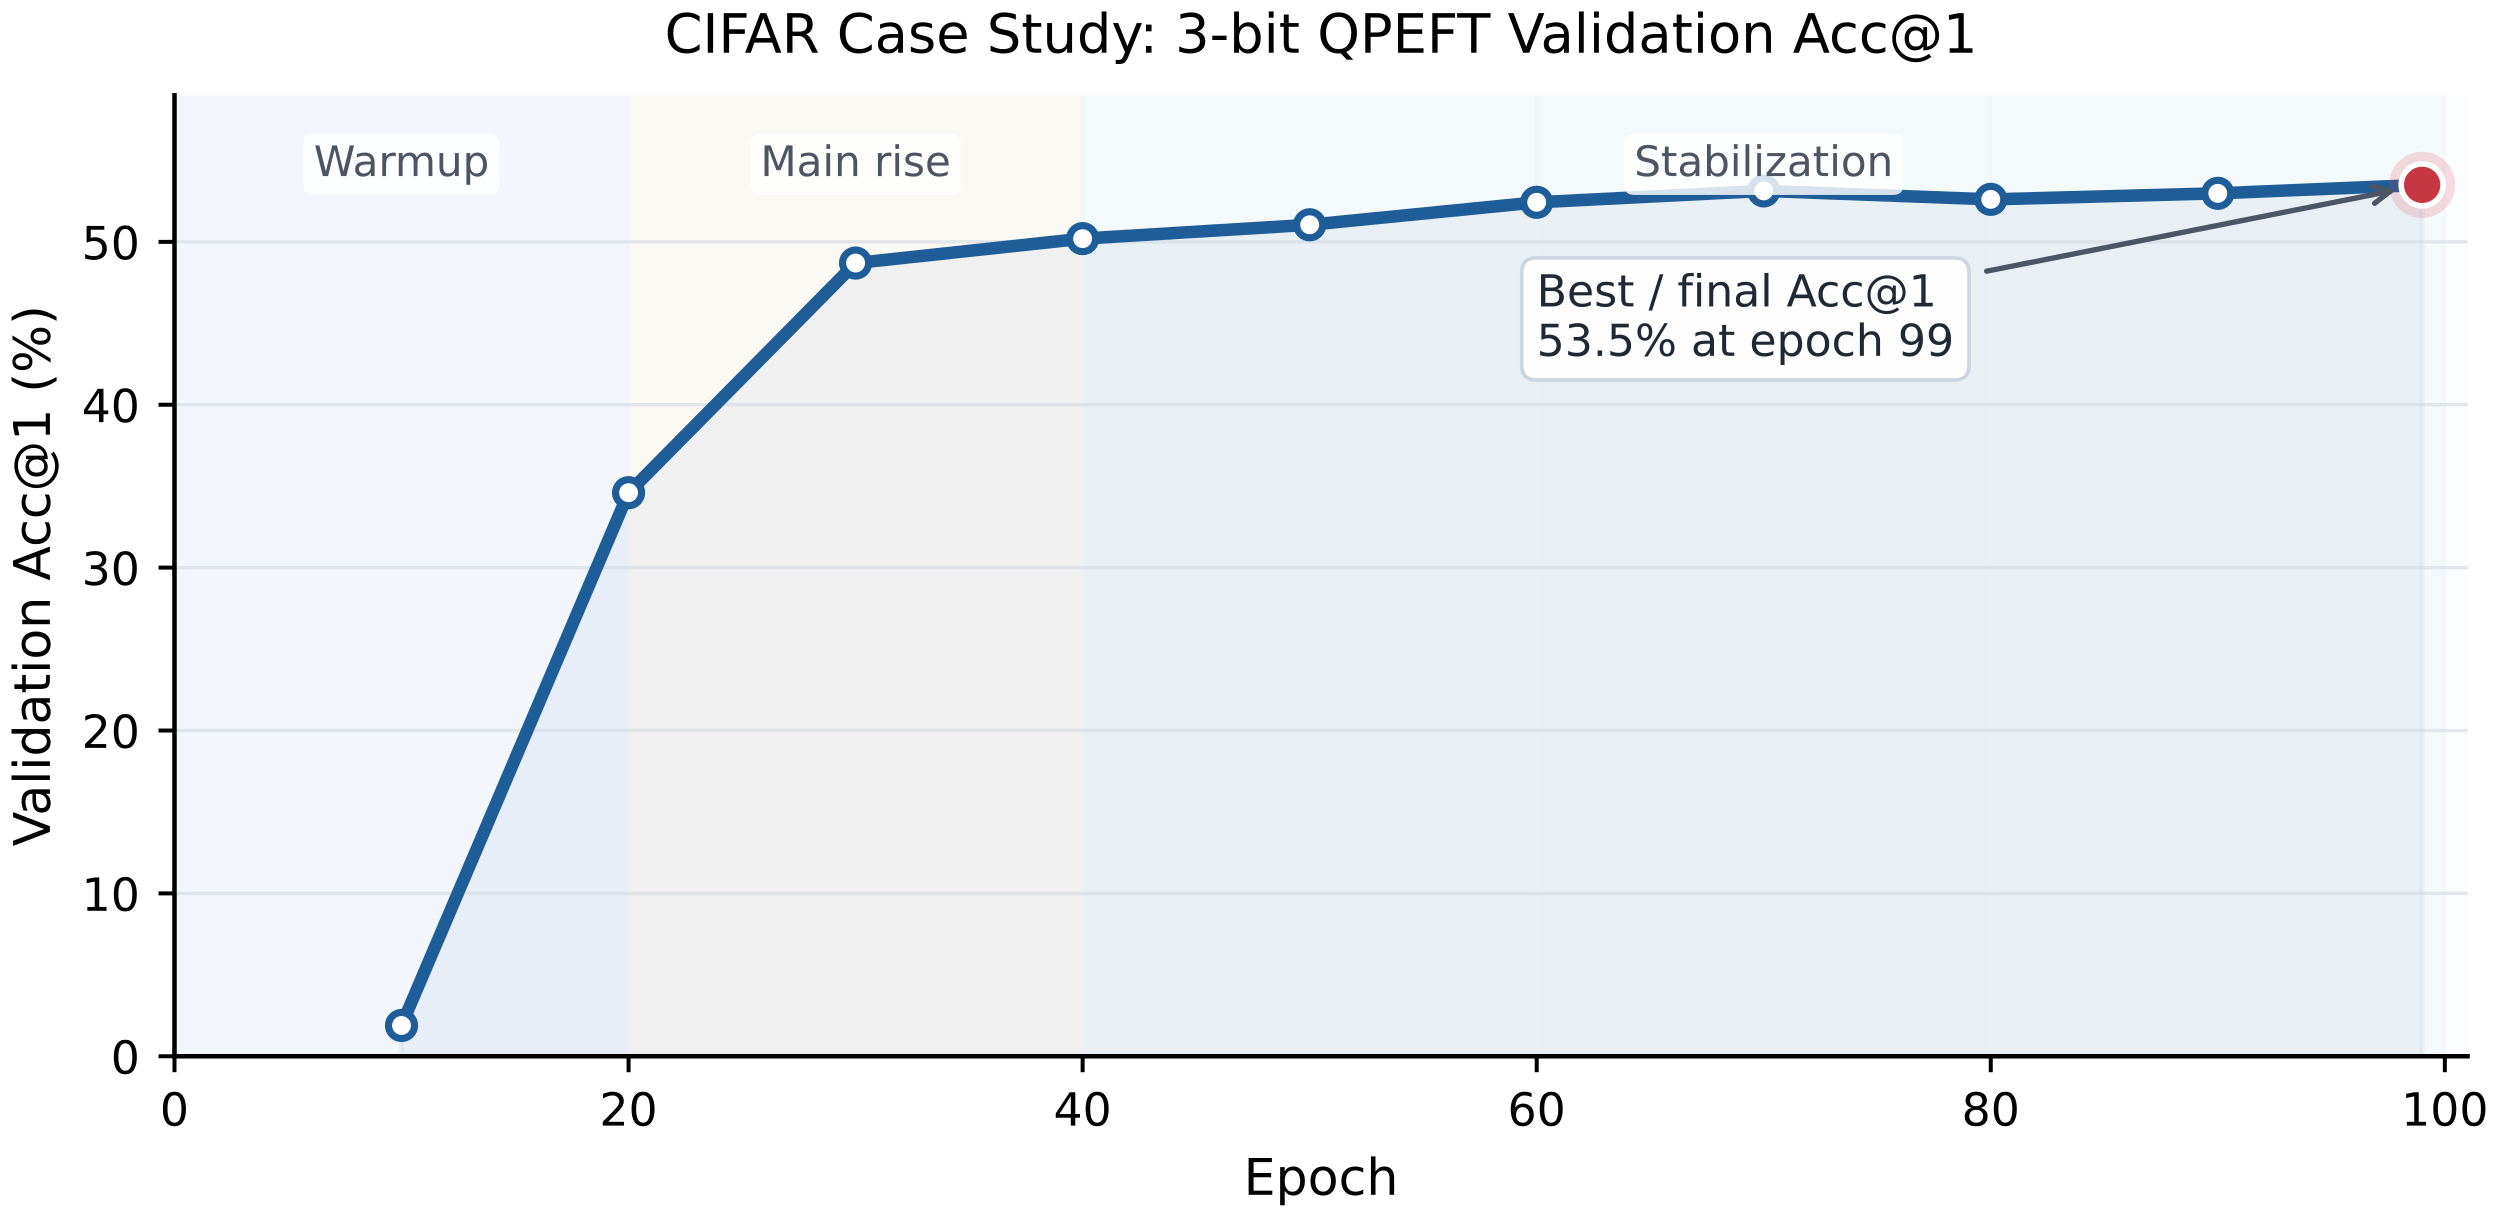
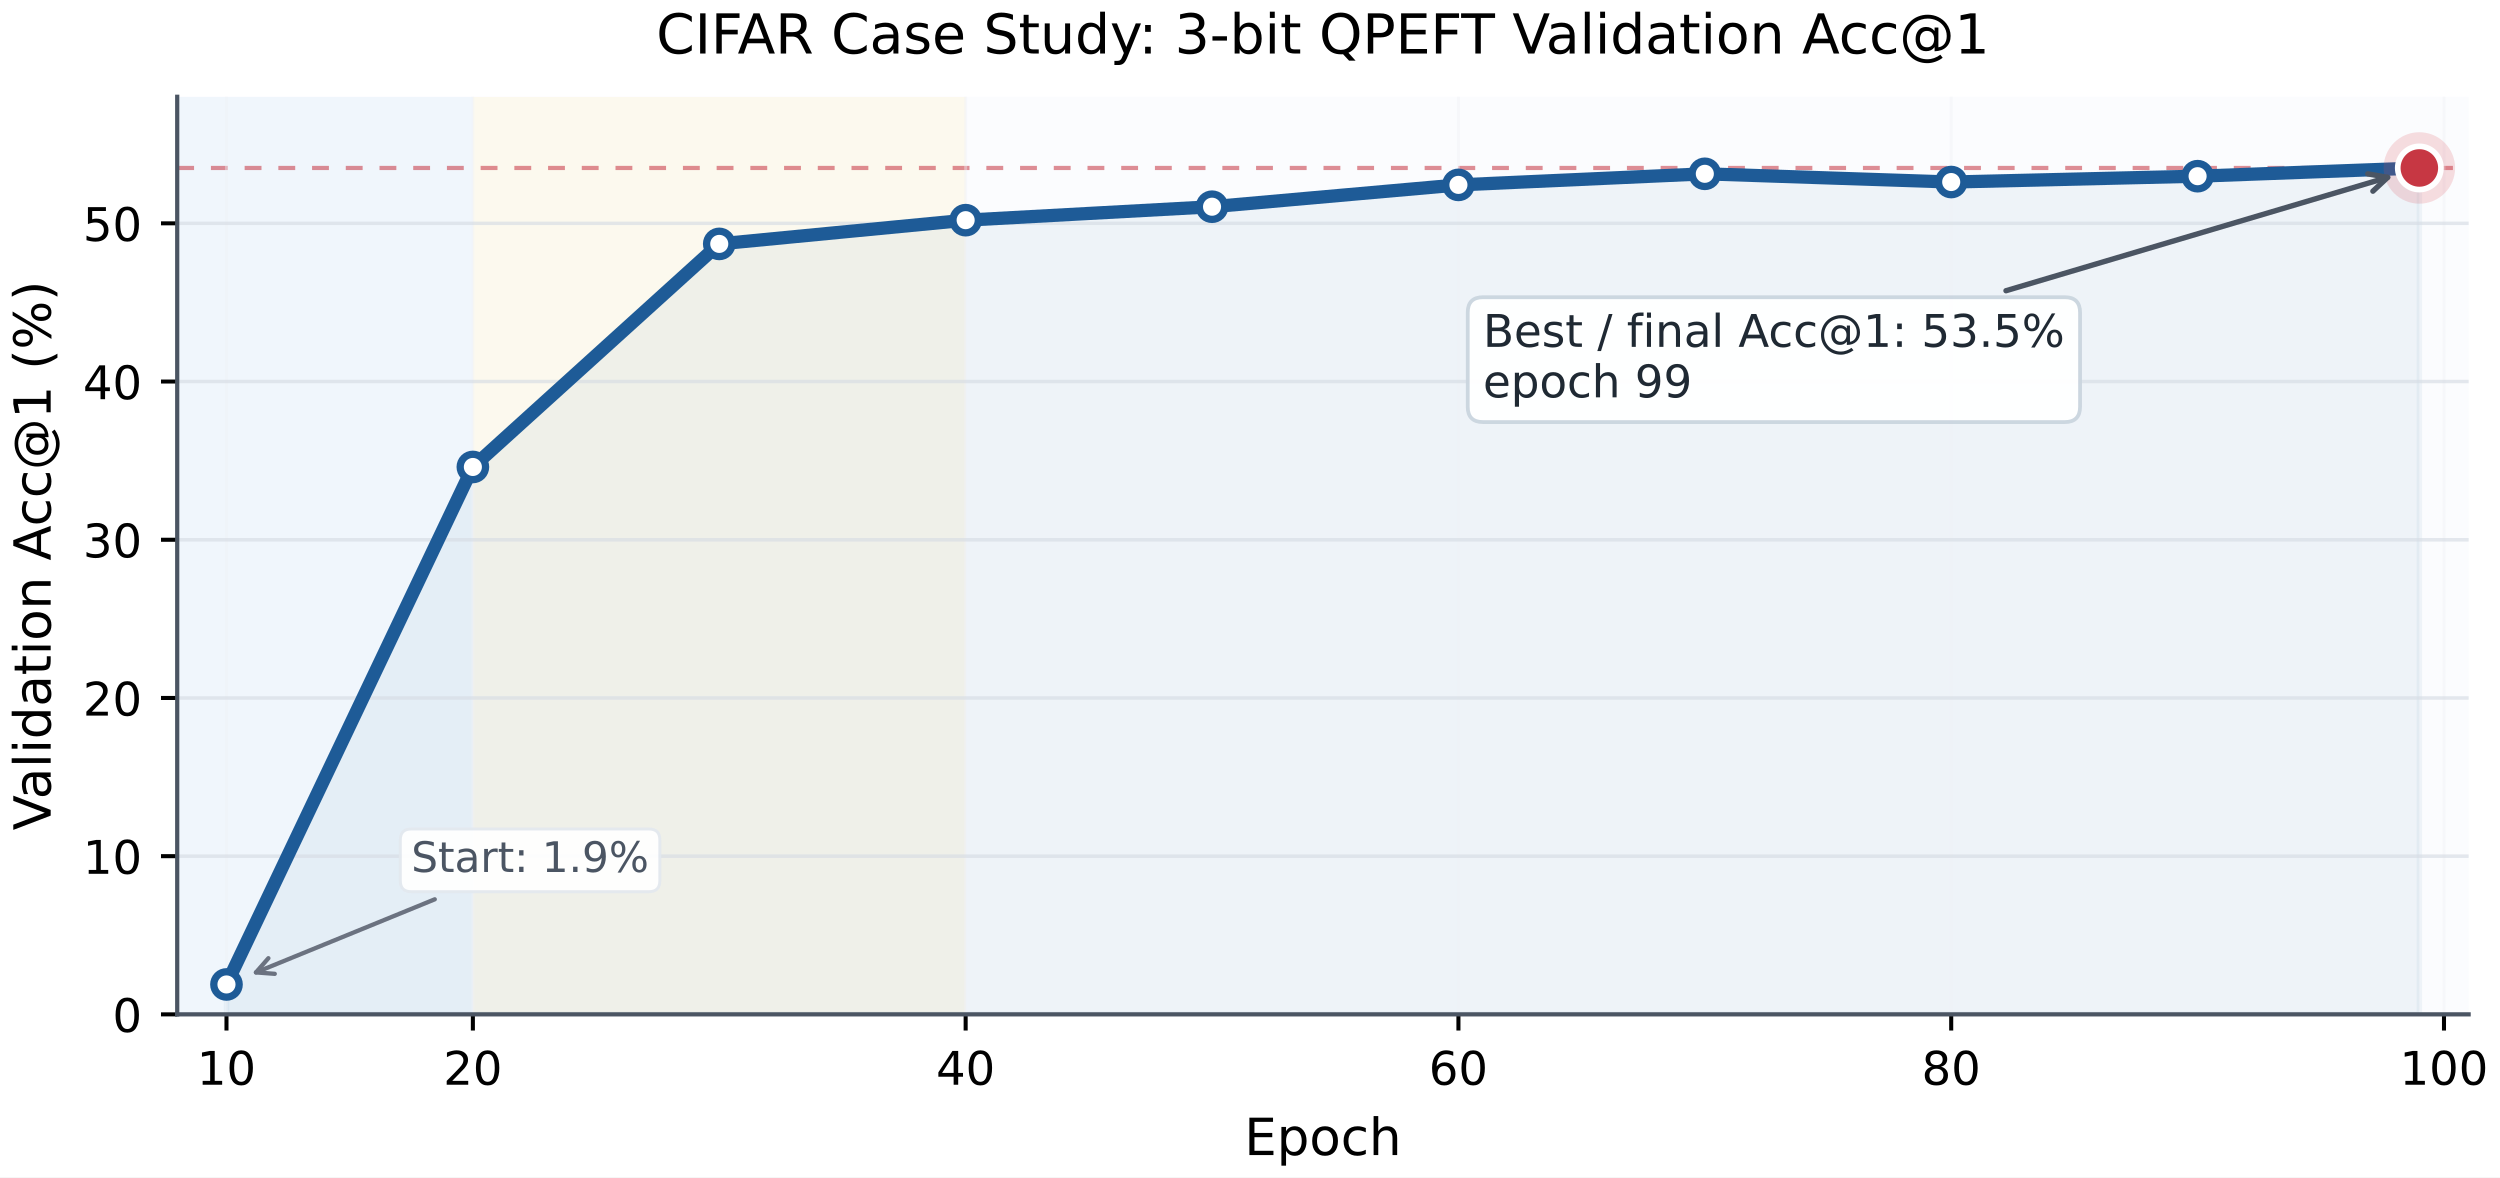
- <svg xmlns="http://www.w3.org/2000/svg" xmlns:xlink="http://www.w3.org/1999/xlink" width="469.92pt" height="228.72pt" viewBox="0 0 469.92 228.72" version="1.1">
+ <svg xmlns="http://www.w3.org/2000/svg" xmlns:xlink="http://www.w3.org/1999/xlink" width="462.712pt" height="217.92pt" viewBox="0 0 462.712 217.92" version="1.1">
  <defs>
    <style type="text/css">*{stroke-linejoin: round; stroke-linecap: butt}</style>
  </defs>
  <g id="figure_1">
    <g id="patch_1">
-       <path d="M 0 228.72  L 469.92 228.72  L 469.92 0  L 0 0  z " style="fill: #ffffff" />
+       <path d="M 0 217.92  L 462.712 217.92  L 462.712 0  L 0 0  z " style="fill: #ffffff" />
    </g>
    <g id="axes_1">
      <g id="patch_2">
-         <path d="M 32.798 198.542  L 463.819 198.542  L 463.819 17.91  L 32.798 17.91  z " style="fill: #fcfdff" />
+         <path d="M 32.798 187.742  L 456.905 187.742  L 456.905 17.91  L 32.798 17.91  z " style="fill: #fbfcfe" />
      </g>
      <g id="patch_3">
-         <path d="M 32.798 198.542  L 118.149 198.542  L 118.149 17.91  L 32.798 17.91  z " clip-path="url(#pc1b881acb9)" style="fill: #88aee6; opacity: 0.075" />
+         <path d="M -3.685 187.742  L 87.521 187.742  L 87.521 17.91  L -3.685 17.91  z " clip-path="url(#p396fcfb466)" style="fill: #dcebfa; opacity: 0.34" />
      </g>
      <g id="patch_4">
-         <path d="M 118.149 198.542  L 203.499 198.542  L 203.499 17.91  L 118.149 17.91  z " clip-path="url(#pc1b881acb9)" style="fill: #f0c46a; opacity: 0.075" />
-       </g>
-       <g id="patch_5">
-         <path d="M 203.499 198.542  L 459.552 198.542  L 459.552 17.91  L 203.499 17.91  z " clip-path="url(#pc1b881acb9)" style="fill: #8ed0c4; opacity: 0.075" />
+         <path d="M 87.521 187.742  L 178.727 187.742  L 178.727 17.91  L 87.521 17.91  z " clip-path="url(#p396fcfb466)" style="fill: #fff4cf; opacity: 0.34" />
+       </g>
+       <g id="line2d_1">
+         <path d="M 32.798 31.087  L 456.905 31.087  " clip-path="url(#p396fcfb466)" style="fill: none; stroke-dasharray: 3.12,3.12; stroke-dashoffset: 0; stroke: #c73743; stroke-opacity: 0.56; stroke-width: 0.78" />
      </g>
      <g id="FillBetweenPolyCollection_1">
        <defs>
-           <path id="medae0919c8" d="M 75.473 -30.177  L 75.473 -35.964  L 118.149 -136.107  L 160.824 -179.275  L 203.499 -183.867  L 246.175 -186.47  L 288.85 -190.695  L 331.526 -192.838  L 374.201 -191.246  L 416.876 -192.379  L 455.284 -193.971  L 455.284 -30.177  L 455.284 -30.177  L 416.876 -30.177  L 374.201 -30.177  L 331.526 -30.177  L 288.85 -30.177  L 246.175 -30.177  L 203.499 -30.177  L 160.824 -30.177  L 118.149 -30.177  L 75.473 -30.177  z " style="stroke: #2a65a0; stroke-opacity: 0.055" />
+           <path id="m63cde26516" d="M 41.918 -30.177  L 41.918 -35.712  L 87.521 -131.491  L 133.124 -172.777  L 178.727 -177.17  L 224.33 -179.659  L 269.933 -183.699  L 315.536 -185.749  L 361.139 -184.226  L 406.742 -185.31  L 447.784 -186.833  L 447.784 -30.177  L 447.784 -30.177  L 406.742 -30.177  L 361.139 -30.177  L 315.536 -30.177  L 269.933 -30.177  L 224.33 -30.177  L 178.727 -30.177  L 133.124 -30.177  L 87.521 -30.177  L 41.918 -30.177  z " style="stroke: #2a65a0; stroke-opacity: 0.06" />
        </defs>
-         <g clip-path="url(#pc1b881acb9)">
-           <use xlink:href="#medae0919c8" x="0" y="228.72" style="fill: #2a65a0; fill-opacity: 0.055; stroke: #2a65a0; stroke-opacity: 0.055" />
+         <g clip-path="url(#p396fcfb466)">
+           <use xlink:href="#m63cde26516" x="0" y="217.92" style="fill: #2a65a0; fill-opacity: 0.06; stroke: #2a65a0; stroke-opacity: 0.06" />
        </g>
      </g>
      <g id="matplotlib.axis_1">
        <g id="xtick_1">
-           <g id="line2d_1">
-             <path d="M 32.798 198.542  L 32.798 17.91  " clip-path="url(#pc1b881acb9)" style="fill: none; stroke: #eef1f5; stroke-opacity: 0.42; stroke-width: 0.55; stroke-linecap: round" />
-           </g>
          <g id="line2d_2">
+             <path d="M 41.918 187.742  L 41.918 17.91  " clip-path="url(#p396fcfb466)" style="fill: none; stroke: #eef1f5; stroke-opacity: 0.42; stroke-width: 0.55; stroke-linecap: round" />
+           </g>
+           <g id="line2d_3">
            <defs>
-               <path id="mc5545dc056" d="M 0 0  L 0 3  " style="stroke: #000000; stroke-width: 0.75" />
+               <path id="ma2fa828f60" d="M 0 0  L 0 3  " style="stroke: #000000; stroke-width: 0.75" />
            </defs>
            <g>
-               <use xlink:href="#mc5545dc056" x="32.798" y="198.542" style="stroke: #000000; stroke-width: 0.75" />
+               <use xlink:href="#ma2fa828f60" x="41.918" y="187.742" style="stroke: #000000; stroke-width: 0.75" />
            </g>
          </g>
          <g id="text_1">
-             <text style="font-size: 8.6px; font-family: 'DejaVu Sans'; text-anchor: middle" x="32.798" y="211.577" transform="rotate(-0 32.79772 211.5768)">0</text>
+             <text style="font-size: 8.6px; font-family: 'DejaVu Sans'; text-anchor: middle" x="41.918" y="200.777" transform="rotate(-0 41.9183 200.7768)">10</text>
          </g>
        </g>
        <g id="xtick_2">
-           <g id="line2d_3">
-             <path d="M 118.149 198.542  L 118.149 17.91  " clip-path="url(#pc1b881acb9)" style="fill: none; stroke: #eef1f5; stroke-opacity: 0.42; stroke-width: 0.55; stroke-linecap: round" />
-           </g>
          <g id="line2d_4">
-             <g>
-               <use xlink:href="#mc5545dc056" x="118.149" y="198.542" style="stroke: #000000; stroke-width: 0.75" />
+             <path d="M 87.521 187.742  L 87.521 17.91  " clip-path="url(#p396fcfb466)" style="fill: none; stroke: #eef1f5; stroke-opacity: 0.42; stroke-width: 0.55; stroke-linecap: round" />
+           </g>
+           <g id="line2d_5">
+             <g>
+               <use xlink:href="#ma2fa828f60" x="87.521" y="187.742" style="stroke: #000000; stroke-width: 0.75" />
            </g>
          </g>
          <g id="text_2">
-             <text style="font-size: 8.6px; font-family: 'DejaVu Sans'; text-anchor: middle" x="118.149" y="211.577" transform="rotate(-0 118.1486 211.5768)">20</text>
+             <text style="font-size: 8.6px; font-family: 'DejaVu Sans'; text-anchor: middle" x="87.521" y="200.777" transform="rotate(-0 87.52122 200.7768)">20</text>
          </g>
        </g>
        <g id="xtick_3">
-           <g id="line2d_5">
-             <path d="M 203.499 198.542  L 203.499 17.91  " clip-path="url(#pc1b881acb9)" style="fill: none; stroke: #eef1f5; stroke-opacity: 0.42; stroke-width: 0.55; stroke-linecap: round" />
-           </g>
          <g id="line2d_6">
-             <g>
-               <use xlink:href="#mc5545dc056" x="203.499" y="198.542" style="stroke: #000000; stroke-width: 0.75" />
+             <path d="M 178.727 187.742  L 178.727 17.91  " clip-path="url(#p396fcfb466)" style="fill: none; stroke: #eef1f5; stroke-opacity: 0.42; stroke-width: 0.55; stroke-linecap: round" />
+           </g>
+           <g id="line2d_7">
+             <g>
+               <use xlink:href="#ma2fa828f60" x="178.727" y="187.742" style="stroke: #000000; stroke-width: 0.75" />
            </g>
          </g>
          <g id="text_3">
-             <text style="font-size: 8.6px; font-family: 'DejaVu Sans'; text-anchor: middle" x="203.499" y="211.577" transform="rotate(-0 203.4994 211.5768)">40</text>
+             <text style="font-size: 8.6px; font-family: 'DejaVu Sans'; text-anchor: middle" x="178.727" y="200.777" transform="rotate(-0 178.7271 200.7768)">40</text>
          </g>
        </g>
        <g id="xtick_4">
-           <g id="line2d_7">
-             <path d="M 288.85 198.542  L 288.85 17.91  " clip-path="url(#pc1b881acb9)" style="fill: none; stroke: #eef1f5; stroke-opacity: 0.42; stroke-width: 0.55; stroke-linecap: round" />
-           </g>
          <g id="line2d_8">
-             <g>
-               <use xlink:href="#mc5545dc056" x="288.85" y="198.542" style="stroke: #000000; stroke-width: 0.75" />
+             <path d="M 269.933 187.742  L 269.933 17.91  " clip-path="url(#p396fcfb466)" style="fill: none; stroke: #eef1f5; stroke-opacity: 0.42; stroke-width: 0.55; stroke-linecap: round" />
+           </g>
+           <g id="line2d_9">
+             <g>
+               <use xlink:href="#ma2fa828f60" x="269.933" y="187.742" style="stroke: #000000; stroke-width: 0.75" />
            </g>
          </g>
          <g id="text_4">
-             <text style="font-size: 8.6px; font-family: 'DejaVu Sans'; text-anchor: middle" x="288.85" y="211.577" transform="rotate(-0 288.8502 211.5768)">60</text>
+             <text style="font-size: 8.6px; font-family: 'DejaVu Sans'; text-anchor: middle" x="269.933" y="200.777" transform="rotate(-0 269.9329 200.7768)">60</text>
          </g>
        </g>
        <g id="xtick_5">
-           <g id="line2d_9">
-             <path d="M 374.201 198.542  L 374.201 17.91  " clip-path="url(#pc1b881acb9)" style="fill: none; stroke: #eef1f5; stroke-opacity: 0.42; stroke-width: 0.55; stroke-linecap: round" />
-           </g>
          <g id="line2d_10">
-             <g>
-               <use xlink:href="#mc5545dc056" x="374.201" y="198.542" style="stroke: #000000; stroke-width: 0.75" />
+             <path d="M 361.139 187.742  L 361.139 17.91  " clip-path="url(#p396fcfb466)" style="fill: none; stroke: #eef1f5; stroke-opacity: 0.42; stroke-width: 0.55; stroke-linecap: round" />
+           </g>
+           <g id="line2d_11">
+             <g>
+               <use xlink:href="#ma2fa828f60" x="361.139" y="187.742" style="stroke: #000000; stroke-width: 0.75" />
            </g>
          </g>
          <g id="text_5">
-             <text style="font-size: 8.6px; font-family: 'DejaVu Sans'; text-anchor: middle" x="374.201" y="211.577" transform="rotate(-0 374.2011 211.5768)">80</text>
+             <text style="font-size: 8.6px; font-family: 'DejaVu Sans'; text-anchor: middle" x="361.139" y="200.777" transform="rotate(-0 361.1387 200.7768)">80</text>
          </g>
        </g>
        <g id="xtick_6">
-           <g id="line2d_11">
-             <path d="M 459.552 198.542  L 459.552 17.91  " clip-path="url(#pc1b881acb9)" style="fill: none; stroke: #eef1f5; stroke-opacity: 0.42; stroke-width: 0.55; stroke-linecap: round" />
-           </g>
          <g id="line2d_12">
-             <g>
-               <use xlink:href="#mc5545dc056" x="459.552" y="198.542" style="stroke: #000000; stroke-width: 0.75" />
+             <path d="M 452.345 187.742  L 452.345 17.91  " clip-path="url(#p396fcfb466)" style="fill: none; stroke: #eef1f5; stroke-opacity: 0.42; stroke-width: 0.55; stroke-linecap: round" />
+           </g>
+           <g id="line2d_13">
+             <g>
+               <use xlink:href="#ma2fa828f60" x="452.345" y="187.742" style="stroke: #000000; stroke-width: 0.75" />
            </g>
          </g>
          <g id="text_6">
-             <text style="font-size: 8.6px; font-family: 'DejaVu Sans'; text-anchor: middle" x="459.552" y="211.577" transform="rotate(-0 459.5519 211.5768)">100</text>
+             <text style="font-size: 8.6px; font-family: 'DejaVu Sans'; text-anchor: middle" x="452.345" y="200.777" transform="rotate(-0 452.3446 200.7768)">100</text>
          </g>
        </g>
        <g id="text_7">
-           <text style="font-size: 9.5px; font-family: 'DejaVu Sans'; text-anchor: middle" x="248.309" y="224.584" transform="rotate(-0 248.3086 224.5838)">Epoch</text>
+           <text style="font-size: 9.5px; font-family: 'DejaVu Sans'; text-anchor: middle" x="244.851" y="213.784" transform="rotate(-0 244.8513 213.7838)">Epoch</text>
        </g>
      </g>
      <g id="matplotlib.axis_2">
        <g id="ytick_1">
-           <g id="line2d_13">
-             <path d="M 32.798 198.542  L 463.819 198.542  " clip-path="url(#pc1b881acb9)" style="fill: none; stroke: #d6dce3; stroke-opacity: 0.66; stroke-width: 0.65; stroke-linecap: round" />
-           </g>
          <g id="line2d_14">
+             <path d="M 32.798 187.742  L 456.905 187.742  " clip-path="url(#p396fcfb466)" style="fill: none; stroke: #d6dce3; stroke-opacity: 0.66; stroke-width: 0.65; stroke-linecap: round" />
+           </g>
+           <g id="line2d_15">
            <defs>
-               <path id="m39c47b19cf" d="M 0 0  L -3 0  " style="stroke: #000000; stroke-width: 0.75" />
+               <path id="m428f05189b" d="M 0 0  L -3 0  " style="stroke: #000000; stroke-width: 0.75" />
            </defs>
            <g>
-               <use xlink:href="#m39c47b19cf" x="32.798" y="198.542" style="stroke: #000000; stroke-width: 0.75" />
+               <use xlink:href="#m428f05189b" x="32.798" y="187.742" style="stroke: #000000; stroke-width: 0.75" />
            </g>
          </g>
          <g id="text_8">
-             <text style="font-size: 8.6px; font-family: 'DejaVu Sans'; text-anchor: end" x="26.298" y="201.809" transform="rotate(-0 26.29772 201.8094)">0</text>
+             <text style="font-size: 8.6px; font-family: 'DejaVu Sans'; text-anchor: end" x="26.298" y="191.009" transform="rotate(-0 26.29772 191.0094)">0</text>
          </g>
        </g>
        <g id="ytick_2">
-           <g id="line2d_15">
-             <path d="M 32.798 167.927  L 463.819 167.927  " clip-path="url(#pc1b881acb9)" style="fill: none; stroke: #d6dce3; stroke-opacity: 0.66; stroke-width: 0.65; stroke-linecap: round" />
-           </g>
          <g id="line2d_16">
-             <g>
-               <use xlink:href="#m39c47b19cf" x="32.798" y="167.927" style="stroke: #000000; stroke-width: 0.75" />
+             <path d="M 32.798 158.461  L 456.905 158.461  " clip-path="url(#p396fcfb466)" style="fill: none; stroke: #d6dce3; stroke-opacity: 0.66; stroke-width: 0.65; stroke-linecap: round" />
+           </g>
+           <g id="line2d_17">
+             <g>
+               <use xlink:href="#m428f05189b" x="32.798" y="158.461" style="stroke: #000000; stroke-width: 0.75" />
            </g>
          </g>
          <g id="text_9">
-             <text style="font-size: 8.6px; font-family: 'DejaVu Sans'; text-anchor: end" x="26.298" y="171.194" transform="rotate(-0 26.29772 171.1939)">10</text>
+             <text style="font-size: 8.6px; font-family: 'DejaVu Sans'; text-anchor: end" x="26.298" y="161.728" transform="rotate(-0 26.29772 161.7281)">10</text>
          </g>
        </g>
        <g id="ytick_3">
-           <g id="line2d_17">
-             <path d="M 32.798 137.311  L 463.819 137.311  " clip-path="url(#pc1b881acb9)" style="fill: none; stroke: #d6dce3; stroke-opacity: 0.66; stroke-width: 0.65; stroke-linecap: round" />
-           </g>
          <g id="line2d_18">
-             <g>
-               <use xlink:href="#m39c47b19cf" x="32.798" y="137.311" style="stroke: #000000; stroke-width: 0.75" />
+             <path d="M 32.798 129.179  L 456.905 129.179  " clip-path="url(#p396fcfb466)" style="fill: none; stroke: #d6dce3; stroke-opacity: 0.66; stroke-width: 0.65; stroke-linecap: round" />
+           </g>
+           <g id="line2d_19">
+             <g>
+               <use xlink:href="#m428f05189b" x="32.798" y="129.179" style="stroke: #000000; stroke-width: 0.75" />
            </g>
          </g>
          <g id="text_10">
-             <text style="font-size: 8.6px; font-family: 'DejaVu Sans'; text-anchor: end" x="26.298" y="140.578" transform="rotate(-0 26.29772 140.5784)">20</text>
+             <text style="font-size: 8.6px; font-family: 'DejaVu Sans'; text-anchor: end" x="26.298" y="132.447" transform="rotate(-0 26.29772 132.4468)">20</text>
          </g>
        </g>
        <g id="ytick_4">
-           <g id="line2d_19">
-             <path d="M 32.798 106.695  L 463.819 106.695  " clip-path="url(#pc1b881acb9)" style="fill: none; stroke: #d6dce3; stroke-opacity: 0.66; stroke-width: 0.65; stroke-linecap: round" />
-           </g>
          <g id="line2d_20">
-             <g>
-               <use xlink:href="#m39c47b19cf" x="32.798" y="106.695" style="stroke: #000000; stroke-width: 0.75" />
+             <path d="M 32.798 99.898  L 456.905 99.898  " clip-path="url(#p396fcfb466)" style="fill: none; stroke: #d6dce3; stroke-opacity: 0.66; stroke-width: 0.65; stroke-linecap: round" />
+           </g>
+           <g id="line2d_21">
+             <g>
+               <use xlink:href="#m428f05189b" x="32.798" y="99.898" style="stroke: #000000; stroke-width: 0.75" />
            </g>
          </g>
          <g id="text_11">
-             <text style="font-size: 8.6px; font-family: 'DejaVu Sans'; text-anchor: end" x="26.298" y="109.963" transform="rotate(-0 26.29772 109.9628)">30</text>
+             <text style="font-size: 8.6px; font-family: 'DejaVu Sans'; text-anchor: end" x="26.298" y="103.165" transform="rotate(-0 26.29772 103.1655)">30</text>
          </g>
        </g>
        <g id="ytick_5">
-           <g id="line2d_21">
-             <path d="M 32.798 76.08  L 463.819 76.08  " clip-path="url(#pc1b881acb9)" style="fill: none; stroke: #d6dce3; stroke-opacity: 0.66; stroke-width: 0.65; stroke-linecap: round" />
-           </g>
          <g id="line2d_22">
-             <g>
-               <use xlink:href="#m39c47b19cf" x="32.798" y="76.08" style="stroke: #000000; stroke-width: 0.75" />
+             <path d="M 32.798 70.617  L 456.905 70.617  " clip-path="url(#p396fcfb466)" style="fill: none; stroke: #d6dce3; stroke-opacity: 0.66; stroke-width: 0.65; stroke-linecap: round" />
+           </g>
+           <g id="line2d_23">
+             <g>
+               <use xlink:href="#m428f05189b" x="32.798" y="70.617" style="stroke: #000000; stroke-width: 0.75" />
            </g>
          </g>
          <g id="text_12">
-             <text style="font-size: 8.6px; font-family: 'DejaVu Sans'; text-anchor: end" x="26.298" y="79.347" transform="rotate(-0 26.29772 79.34727)">40</text>
+             <text style="font-size: 8.6px; font-family: 'DejaVu Sans'; text-anchor: end" x="26.298" y="73.884" transform="rotate(-0 26.29772 73.88413)">40</text>
          </g>
        </g>
        <g id="ytick_6">
-           <g id="line2d_23">
-             <path d="M 32.798 45.464  L 463.819 45.464  " clip-path="url(#pc1b881acb9)" style="fill: none; stroke: #d6dce3; stroke-opacity: 0.66; stroke-width: 0.65; stroke-linecap: round" />
-           </g>
          <g id="line2d_24">
-             <g>
-               <use xlink:href="#m39c47b19cf" x="32.798" y="45.464" style="stroke: #000000; stroke-width: 0.75" />
+             <path d="M 32.798 41.335  L 456.905 41.335  " clip-path="url(#p396fcfb466)" style="fill: none; stroke: #d6dce3; stroke-opacity: 0.66; stroke-width: 0.65; stroke-linecap: round" />
+           </g>
+           <g id="line2d_25">
+             <g>
+               <use xlink:href="#m428f05189b" x="32.798" y="41.335" style="stroke: #000000; stroke-width: 0.75" />
            </g>
          </g>
          <g id="text_13">
-             <text style="font-size: 8.6px; font-family: 'DejaVu Sans'; text-anchor: end" x="26.298" y="48.732" transform="rotate(-0 26.29772 48.73172)">50</text>
+             <text style="font-size: 8.6px; font-family: 'DejaVu Sans'; text-anchor: end" x="26.298" y="44.603" transform="rotate(-0 26.29772 44.6028)">50</text>
          </g>
        </g>
        <g id="text_14">
-           <text style="font-size: 9.5px; font-family: 'DejaVu Sans'; text-anchor: middle" x="9.379" y="108.226" transform="rotate(-90 9.378516 108.2263)">Validation Acc@1 (%)</text>
-         </g>
+           <text style="font-size: 9.5px; font-family: 'DejaVu Sans'; text-anchor: middle" x="9.379" y="102.826" transform="rotate(-90 9.378516 102.8263)">Validation Acc@1 (%)</text>
+         </g>
+       </g>
+       <g id="patch_5">
+         <path d="M 32.798 187.742  L 32.798 17.91  " style="fill: none; stroke: #4b5563; stroke-width: 0.78; stroke-linejoin: miter; stroke-linecap: square" />
      </g>
      <g id="patch_6">
-         <path d="M 32.798 198.542  L 32.798 17.91  " style="fill: none; stroke: #000000; stroke-width: 0.85; stroke-linejoin: miter; stroke-linecap: square" />
+         <path d="M 32.798 187.742  L 456.905 187.742  " style="fill: none; stroke: #4b5563; stroke-width: 0.78; stroke-linejoin: miter; stroke-linecap: square" />
+       </g>
+       <g id="text_15">
+         <text style="font-size: 10.2px; font-family: 'DejaVu Sans'; text-anchor: middle" x="244.851" y="9.91" transform="rotate(-0 244.8513 9.910406)">CIFAR Case Study: 3-bit QPEFT Validation Acc@1</text>
+       </g>
+       <g id="line2d_26">
+         <path d="M 41.918 182.208  L 87.521 86.429  L 133.124 45.142  L 178.727 40.75  L 224.33 38.261  L 269.933 34.22  L 315.536 32.17  L 361.139 33.693  L 406.742 32.61  L 447.784 31.087  " clip-path="url(#p396fcfb466)" style="fill: none; stroke: #1e5b97; stroke-width: 2.45; stroke-linecap: round" />
+         <defs>
+           <path id="mb47a8432f2" d="M 0 2.35  C 0.623 2.35 1.221 2.102 1.662 1.662  C 2.102 1.221 2.35 0.623 2.35 0  C 2.35 -0.623 2.102 -1.221 1.662 -1.662  C 1.221 -2.102 0.623 -2.35 0 -2.35  C -0.623 -2.35 -1.221 -2.102 -1.662 -1.662  C -2.102 -1.221 -2.35 -0.623 -2.35 0  C -2.35 0.623 -2.102 1.221 -1.662 1.662  C -1.221 2.102 -0.623 2.35 0 2.35  z " style="stroke: #1e5b97; stroke-width: 1.35" />
+         </defs>
+         <g clip-path="url(#p396fcfb466)">
+           <use xlink:href="#mb47a8432f2" x="41.918" y="182.208" style="fill: #ffffff; stroke: #1e5b97; stroke-width: 1.35" />
+           <use xlink:href="#mb47a8432f2" x="87.521" y="86.429" style="fill: #ffffff; stroke: #1e5b97; stroke-width: 1.35" />
+           <use xlink:href="#mb47a8432f2" x="133.124" y="45.142" style="fill: #ffffff; stroke: #1e5b97; stroke-width: 1.35" />
+           <use xlink:href="#mb47a8432f2" x="178.727" y="40.75" style="fill: #ffffff; stroke: #1e5b97; stroke-width: 1.35" />
+           <use xlink:href="#mb47a8432f2" x="224.33" y="38.261" style="fill: #ffffff; stroke: #1e5b97; stroke-width: 1.35" />
+           <use xlink:href="#mb47a8432f2" x="269.933" y="34.22" style="fill: #ffffff; stroke: #1e5b97; stroke-width: 1.35" />
+           <use xlink:href="#mb47a8432f2" x="315.536" y="32.17" style="fill: #ffffff; stroke: #1e5b97; stroke-width: 1.35" />
+           <use xlink:href="#mb47a8432f2" x="361.139" y="33.693" style="fill: #ffffff; stroke: #1e5b97; stroke-width: 1.35" />
+           <use xlink:href="#mb47a8432f2" x="406.742" y="32.61" style="fill: #ffffff; stroke: #1e5b97; stroke-width: 1.35" />
+           <use xlink:href="#mb47a8432f2" x="447.784" y="31.087" style="fill: #ffffff; stroke: #1e5b97; stroke-width: 1.35" />
+         </g>
+       </g>
+       <g id="PathCollection_1">
+         <path d="M 447.784 37.701  C 449.538 37.701 451.221 37.004 452.461 35.764  C 453.702 34.524 454.399 32.841 454.399 31.087  C 454.399 29.333 453.702 27.65 452.461 26.41  C 451.221 25.17 449.538 24.473 447.784 24.473  C 446.03 24.473 444.348 25.17 443.107 26.41  C 441.867 27.65 441.17 29.333 441.17 31.087  C 441.17 32.841 441.867 34.524 443.107 35.764  C 444.348 37.004 446.03 37.701 447.784 37.701  z " clip-path="url(#p396fcfb466)" style="fill: #d94a56; fill-opacity: 0.18" />
+       </g>
+       <g id="PathCollection_2">
+         <defs>
+           <path id="mced58680dd" d="M 0 4  C 1.061 4 2.078 3.579 2.828 2.828  C 3.579 2.078 4 1.061 4 0  C 4 -1.061 3.579 -2.078 2.828 -2.828  C 2.078 -3.579 1.061 -4 0 -4  C -1.061 -4 -2.078 -3.579 -2.828 -2.828  C -3.579 -2.078 -4 -1.061 -4 0  C -4 1.061 -3.579 2.078 -2.828 2.828  C -2.078 3.579 -1.061 4 0 4  z " style="stroke: #ffffff; stroke-width: 1.05" />
+         </defs>
+         <g clip-path="url(#p396fcfb466)">
+           <use xlink:href="#mced58680dd" x="447.784" y="31.087" style="fill: #c73743; stroke: #ffffff; stroke-width: 1.05" />
+         </g>
      </g>
      <g id="patch_7">
-         <path d="M 32.798 198.542  L 463.819 198.542  " style="fill: none; stroke: #000000; stroke-width: 0.85; stroke-linejoin: miter; stroke-linecap: square" />
-       </g>
-       <g id="text_15">
-         <text style="font-size: 10.2px; font-family: 'DejaVu Sans'; text-anchor: middle" x="248.309" y="9.91" transform="rotate(-0 248.3086 9.910406)">CIFAR Case Study: 3-bit QPEFT Validation Acc@1</text>
-       </g>
-       <g id="line2d_25">
-         <path d="M 75.473 192.756  L 118.149 92.612  L 160.824 49.444  L 203.499 44.852  L 246.175 42.25  L 288.85 38.025  L 331.526 35.882  L 374.201 37.474  L 416.876 36.341  L 455.284 34.749  " clip-path="url(#pc1b881acb9)" style="fill: none; stroke: #1f5d99; stroke-width: 2.35; stroke-linecap: round" />
-         <defs>
-           <path id="md216d6be97" d="M 0 2.45  C 0.65 2.45 1.273 2.192 1.732 1.732  C 2.192 1.273 2.45 0.65 2.45 0  C 2.45 -0.65 2.192 -1.273 1.732 -1.732  C 1.273 -2.192 0.65 -2.45 0 -2.45  C -0.65 -2.45 -1.273 -2.192 -1.732 -1.732  C -2.192 -1.273 -2.45 -0.65 -2.45 0  C -2.45 0.65 -2.192 1.273 -1.732 1.732  C -1.273 2.192 -0.65 2.45 0 2.45  z " style="stroke: #1f5d99; stroke-width: 1.35" />
-         </defs>
-         <g clip-path="url(#pc1b881acb9)">
-           <use xlink:href="#md216d6be97" x="75.473" y="192.756" style="fill: #ffffff; stroke: #1f5d99; stroke-width: 1.35" />
-           <use xlink:href="#md216d6be97" x="118.149" y="92.612" style="fill: #ffffff; stroke: #1f5d99; stroke-width: 1.35" />
-           <use xlink:href="#md216d6be97" x="160.824" y="49.444" style="fill: #ffffff; stroke: #1f5d99; stroke-width: 1.35" />
-           <use xlink:href="#md216d6be97" x="203.499" y="44.852" style="fill: #ffffff; stroke: #1f5d99; stroke-width: 1.35" />
-           <use xlink:href="#md216d6be97" x="246.175" y="42.25" style="fill: #ffffff; stroke: #1f5d99; stroke-width: 1.35" />
-           <use xlink:href="#md216d6be97" x="288.85" y="38.025" style="fill: #ffffff; stroke: #1f5d99; stroke-width: 1.35" />
-           <use xlink:href="#md216d6be97" x="331.526" y="35.882" style="fill: #ffffff; stroke: #1f5d99; stroke-width: 1.35" />
-           <use xlink:href="#md216d6be97" x="374.201" y="37.474" style="fill: #ffffff; stroke: #1f5d99; stroke-width: 1.35" />
-           <use xlink:href="#md216d6be97" x="416.876" y="36.341" style="fill: #ffffff; stroke: #1f5d99; stroke-width: 1.35" />
-           <use xlink:href="#md216d6be97" x="455.284" y="34.749" style="fill: #ffffff; stroke: #1f5d99; stroke-width: 1.35" />
-         </g>
+         <path d="M 371.281 53.807  Q 407.135 43.159 441.917 32.829  " style="fill: none; stroke: #4b5563; stroke-linecap: round" />
+         <path d="M 438.24 32.179  L 441.917 32.829  L 439.191 35.381  " style="fill: none; stroke: #4b5563; stroke-linecap: round" />
      </g>
      <g id="text_16">
        <g id="patch_8">
-           <path d="M 58.986 36.637  L 91.961 36.637  Q 93.857 36.637 93.857 34.741  L 93.857 27.095  Q 93.857 25.199 91.961 25.199  L 58.986 25.199  Q 57.09 25.199 57.09 27.095  L 57.09 34.741  Q 57.09 36.637 58.986 36.637  z " style="fill: #ffffff; opacity: 0.82" />
-         </g>
-         <text style="font-size: 7.9px; font-family: 'DejaVu Sans'; text-anchor: middle; fill: #4d5562" x="75.473" y="33.098" transform="rotate(-0 75.47314 33.09784)">Warmup</text>
+           <path d="M 274.493 78.12  L 382.148 78.12  Q 384.987 78.12 384.987 75.281  L 384.987 57.85  Q 384.987 55.011 382.148 55.011  L 274.493 55.011  Q 271.654 55.011 271.654 57.85  L 271.654 75.281  Q 271.654 78.12 274.493 78.12  z " style="fill: #ffffff; opacity: 0.96; stroke: #cbd5df; stroke-width: 0.7; stroke-linejoin: miter" />
+         </g>
+         <text style="font-size: 8.35px; font-family: 'DejaVu Sans'; fill: #1f2933" transform="translate(274.4932 64.19476)">Best / final Acc@1: 53.5%</text>
+         <text style="font-size: 8.35px; font-family: 'DejaVu Sans'; fill: #1f2933" transform="translate(274.4932 73.54493)">epoch 99</text>
+       </g>
+       <g id="patch_9">
+         <path d="M 80.464 166.45  Q 63.505 173.383 47.374 179.978  " style="fill: none; stroke: #6b7280; stroke-width: 0.8; stroke-linecap: round" />
+         <path d="M 50.852 180.241  L 47.374 179.978  L 49.672 177.353  " style="fill: none; stroke: #6b7280; stroke-width: 0.8; stroke-linecap: round" />
      </g>
      <g id="text_17">
-         <g id="patch_9">
-           <path d="M 142.93 36.637  L 178.718 36.637  Q 180.614 36.637 180.614 34.741  L 180.614 27.095  Q 180.614 25.199 178.718 25.199  L 142.93 25.199  Q 141.034 25.199 141.034 27.095  L 141.034 34.741  Q 141.034 36.637 142.93 36.637  z " style="fill: #ffffff; opacity: 0.82" />
-         </g>
-         <text style="font-size: 7.9px; font-family: 'DejaVu Sans'; text-anchor: middle; fill: #4d5562" x="160.824" y="33.098" transform="rotate(-0 160.824 33.09784)">Main rise</text>
-       </g>
-       <g id="text_18">
        <g id="patch_10">
-           <path d="M 307.189 36.637  L 355.862 36.637  Q 357.758 36.637 357.758 34.741  L 357.758 27.095  Q 357.758 25.199 355.862 25.199  L 307.189 25.199  Q 305.293 25.199 305.293 27.095  L 305.293 34.741  Q 305.293 36.637 307.189 36.637  z " style="fill: #ffffff; opacity: 0.82" />
-         </g>
-         <text style="font-size: 7.9px; font-family: 'DejaVu Sans'; text-anchor: middle; fill: #4d5562" x="331.526" y="33.098" transform="rotate(-0 331.5256 33.09784)">Stabilization</text>
-       </g>
-       <g id="PathCollection_1">
-         <path d="M 455.284 40.974  C 456.935 40.974 458.519 40.318 459.686 39.151  C 460.853 37.983 461.509 36.4 461.509 34.749  C 461.509 33.098 460.853 31.515 459.686 30.347  C 458.519 29.18 456.935 28.524 455.284 28.524  C 453.633 28.524 452.05 29.18 450.883 30.347  C 449.715 31.515 449.059 33.098 449.059 34.749  C 449.059 36.4 449.715 37.983 450.883 39.151  C 452.05 40.318 453.633 40.974 455.284 40.974  z " clip-path="url(#pc1b881acb9)" style="fill: #d94a56; fill-opacity: 0.18" />
-       </g>
-       <g id="PathCollection_2">
-         <defs>
-           <path id="mcf42dd6556" d="M 0 3.937  C 1.044 3.937 2.046 3.522 2.784 2.784  C 3.522 2.046 3.937 1.044 3.937 0  C 3.937 -1.044 3.522 -2.046 2.784 -2.784  C 2.046 -3.522 1.044 -3.937 0 -3.937  C -1.044 -3.937 -2.046 -3.522 -2.784 -2.784  C -3.522 -2.046 -3.937 -1.044 -3.937 0  C -3.937 1.044 -3.522 2.046 -2.784 2.784  C -2.046 3.522 -1.044 3.937 0 3.937  z " style="stroke: #ffffff; stroke-width: 1.05" />
-         </defs>
-         <g clip-path="url(#pc1b881acb9)">
-           <use xlink:href="#mcf42dd6556" x="455.284" y="34.749" style="fill: #c73743; stroke: #ffffff; stroke-width: 1.05" />
-         </g>
-       </g>
-       <g id="patch_11">
-         <path d="M 373.426 50.972  Q 411.903 43.346 449.284 35.938  " style="fill: none; stroke: #4b5563; stroke-linecap: round" />
-         <path d="M 445.704 34.955  L 449.284 35.938  L 446.35 38.212  " style="fill: none; stroke: #4b5563; stroke-linecap: round" />
-       </g>
-       <g id="text_19">
-         <g id="patch_12">
-           <path d="M 288.85 71.443  L 367.311 71.443  Q 370.133 71.443 370.133 68.621  L 370.133 51.294  Q 370.133 48.472 367.311 48.472  L 288.85 48.472  Q 286.028 48.472 286.028 51.294  L 286.028 68.621  Q 286.028 71.443 288.85 71.443  z " style="fill: #ffffff; opacity: 0.96; stroke: #cbd5df; stroke-width: 0.7; stroke-linejoin: miter" />
-         </g>
-         <text style="font-size: 8.3px; font-family: 'DejaVu Sans'; fill: #1f2933" transform="translate(288.8502 57.60109)">Best / final Acc@1</text>
-         <text style="font-size: 8.3px; font-family: 'DejaVu Sans'; fill: #1f2933" transform="translate(288.8502 66.89528)">53.5% at epoch 99</text>
+           <path d="M 76.12 165.039  L 120.097 165.039  Q 122.125 165.039 122.125 163.011  L 122.125 155.462  Q 122.125 153.434 120.097 153.434  L 76.12 153.434  Q 74.092 153.434 74.092 155.462  L 74.092 163.011  Q 74.092 165.039 76.12 165.039  z " style="fill: #ffffff; opacity: 0.92; stroke: #e3e8ef; stroke-width: 0.55; stroke-linejoin: miter" />
+         </g>
+         <text style="font-size: 7.8px; font-family: 'DejaVu Sans'; text-anchor: start; fill: #4b5563" x="76.12" y="161.389" transform="rotate(-0 76.12049 161.3889)">Start: 1.9%</text>
      </g>
    </g>
  </g>
  <defs>
-     <clipPath id="pc1b881acb9">
-       <rect x="32.798" y="17.91" width="431.022" height="180.632" />
+     <clipPath id="p396fcfb466">
+       <rect x="32.798" y="17.91" width="424.107" height="169.832" />
    </clipPath>
  </defs>
</svg>
